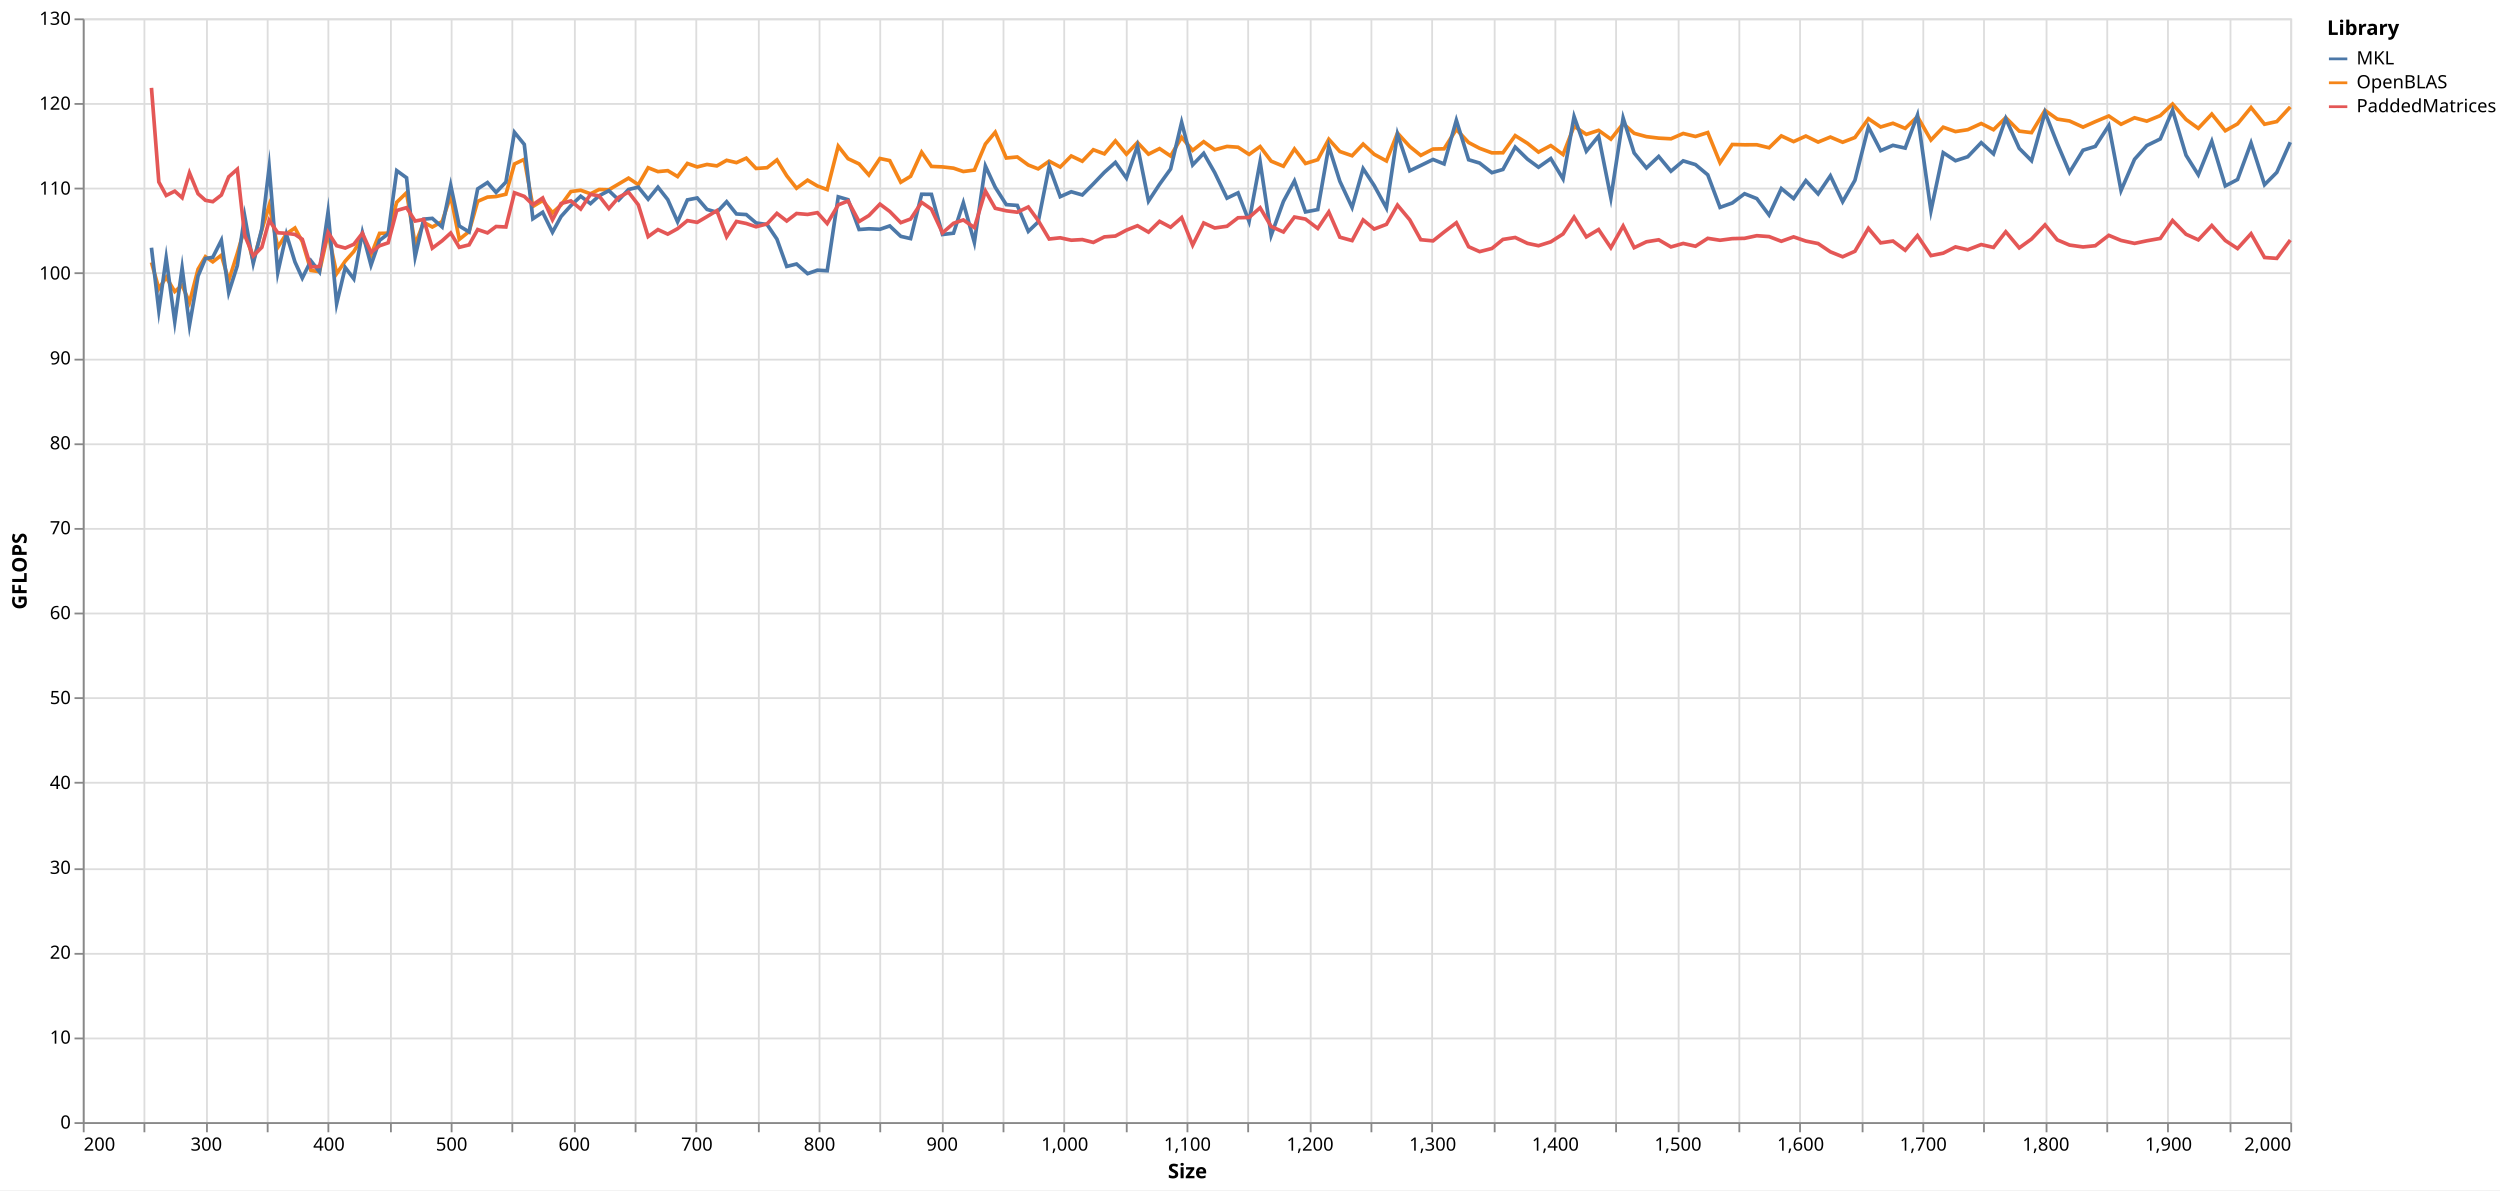
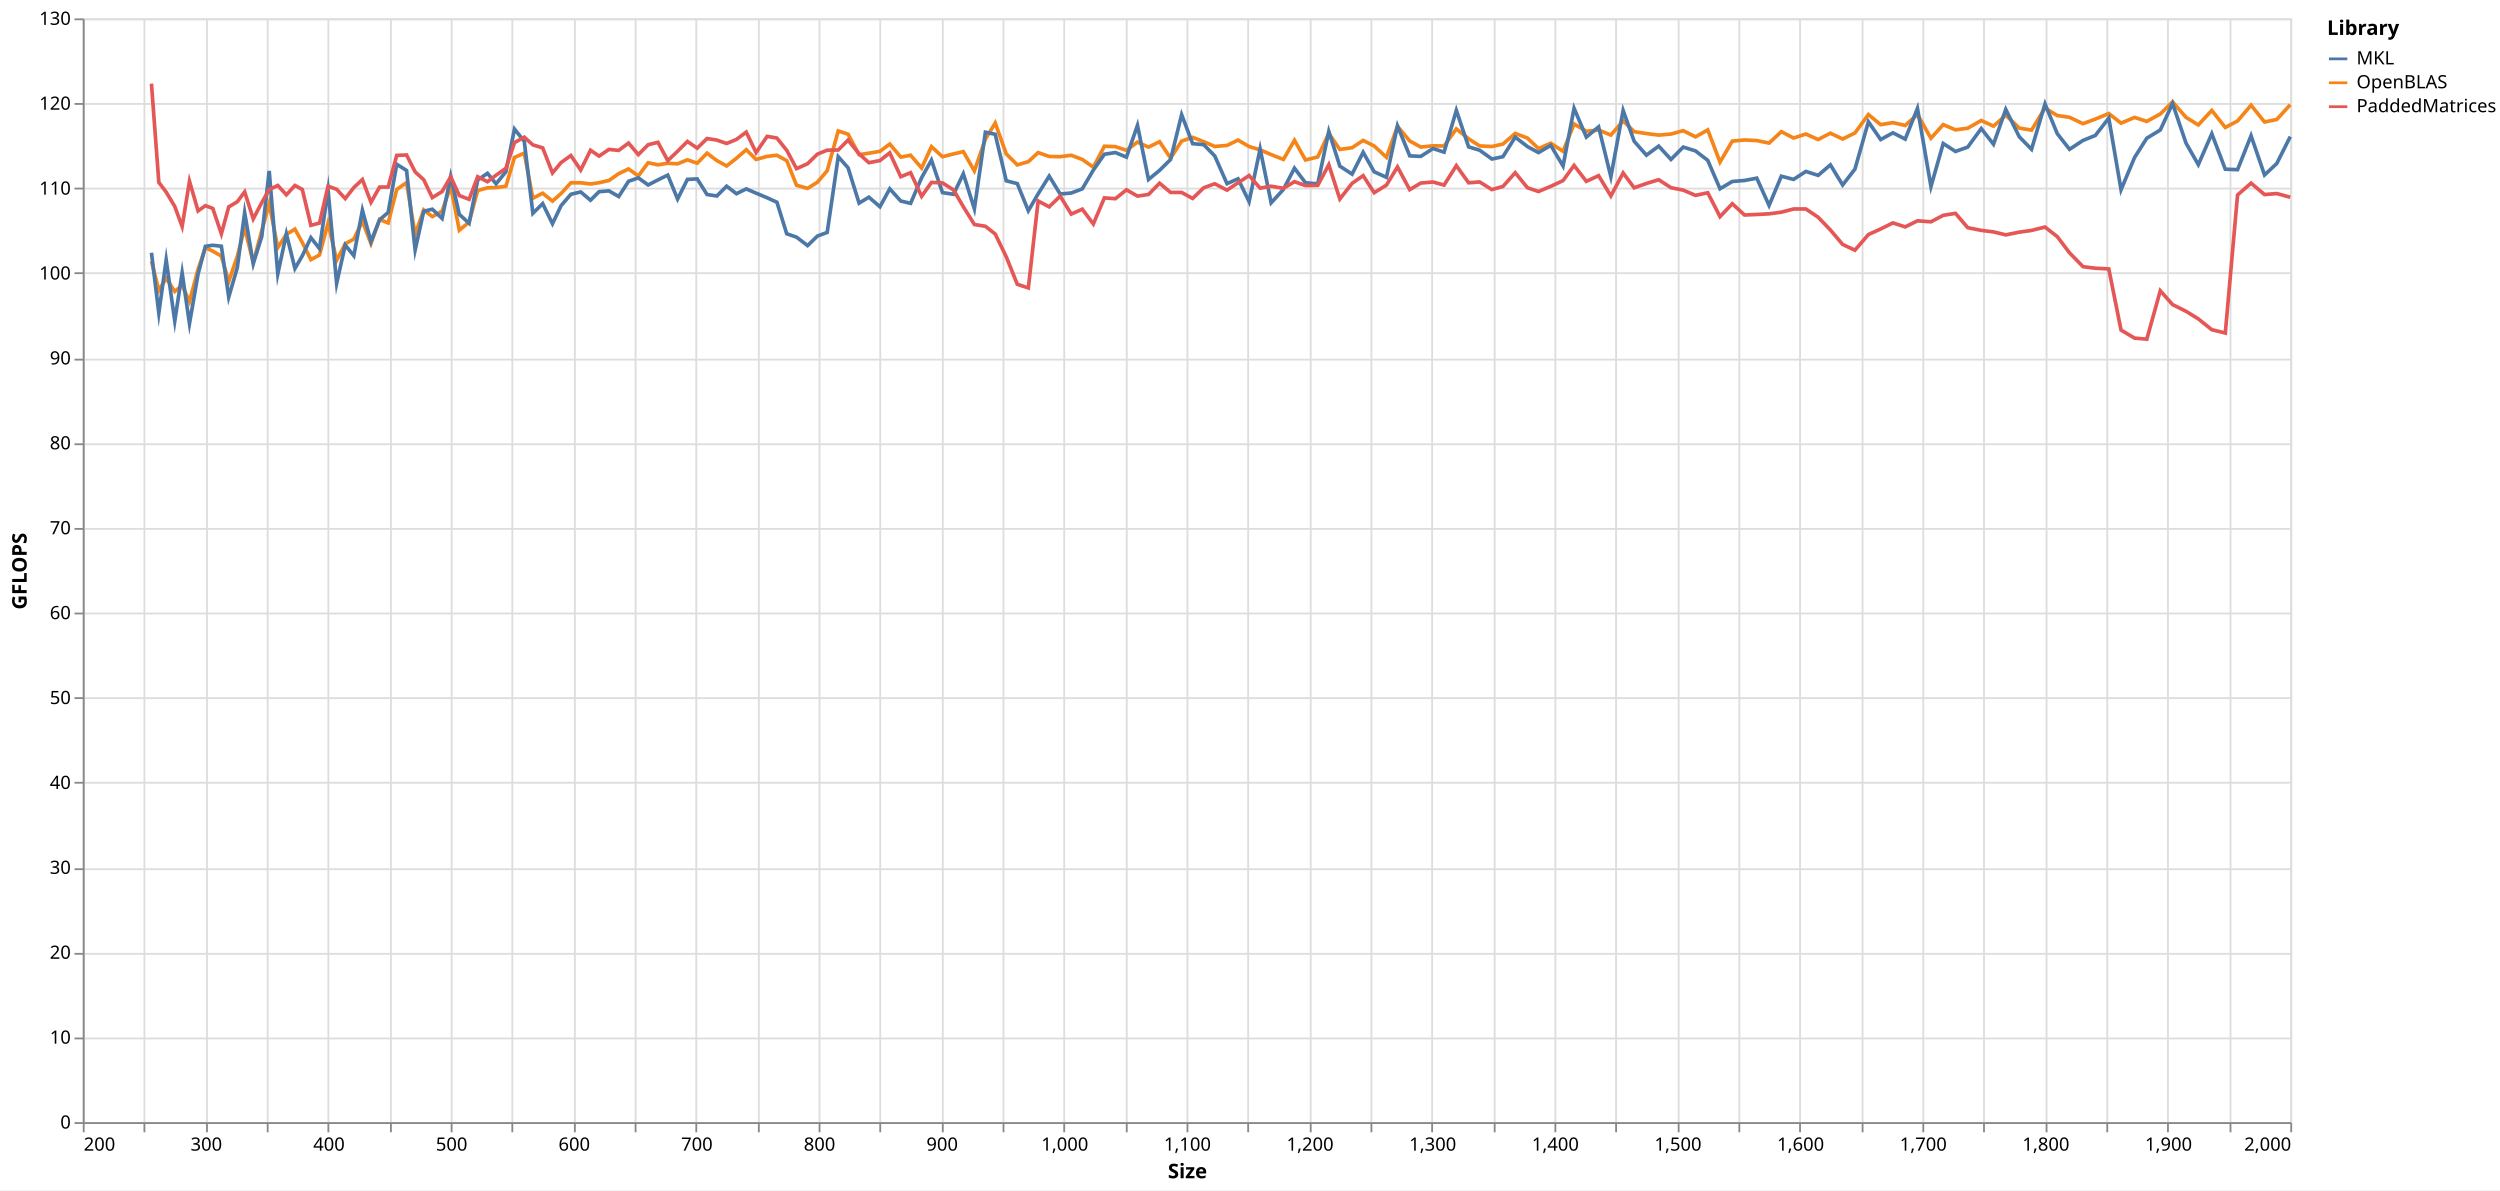
<svg xmlns="http://www.w3.org/2000/svg" class="marks" width="1359" height="647" viewBox="0 0 1359 647" version="1.1">
  <rect width="1359" height="647" fill="white" />
  <g fill="none" stroke-miterlimit="10" transform="translate(45,10)">
    <g class="mark-group role-frame root" role="graphics-object" aria-roledescription="group mark container">
      <g transform="translate(0,0)">
        <path class="background" aria-hidden="true" d="M0.5,0.5h1200v600h-1200Z" stroke="#ddd" />
        <g>
          <g class="mark-group role-axis" aria-hidden="true">
            <g transform="translate(0.5,600.5)">
              <path class="background" aria-hidden="true" d="M0,0h0v0h0Z" pointer-events="none" />
              <g>
                <g class="mark-rule role-axis-grid" pointer-events="none">
                  <line transform="translate(0,-600)" x2="0" y2="600" stroke="#ddd" stroke-width="1" opacity="1" />
                  <line transform="translate(33,-600)" x2="0" y2="600" stroke="#ddd" stroke-width="1" opacity="1" />
                  <line transform="translate(67,-600)" x2="0" y2="600" stroke="#ddd" stroke-width="1" opacity="1" />
                  <line transform="translate(100,-600)" x2="0" y2="600" stroke="#ddd" stroke-width="1" opacity="1" />
                  <line transform="translate(133,-600)" x2="0" y2="600" stroke="#ddd" stroke-width="1" opacity="1" />
                  <line transform="translate(167,-600)" x2="0" y2="600" stroke="#ddd" stroke-width="1" opacity="1" />
                  <line transform="translate(200,-600)" x2="0" y2="600" stroke="#ddd" stroke-width="1" opacity="1" />
                  <line transform="translate(233,-600)" x2="0" y2="600" stroke="#ddd" stroke-width="1" opacity="1" />
                  <line transform="translate(267,-600)" x2="0" y2="600" stroke="#ddd" stroke-width="1" opacity="1" />
                  <line transform="translate(300,-600)" x2="0" y2="600" stroke="#ddd" stroke-width="1" opacity="1" />
                  <line transform="translate(333,-600)" x2="0" y2="600" stroke="#ddd" stroke-width="1" opacity="1" />
                  <line transform="translate(367,-600)" x2="0" y2="600" stroke="#ddd" stroke-width="1" opacity="1" />
                  <line transform="translate(400,-600)" x2="0" y2="600" stroke="#ddd" stroke-width="1" opacity="1" />
                  <line transform="translate(433,-600)" x2="0" y2="600" stroke="#ddd" stroke-width="1" opacity="1" />
                  <line transform="translate(467,-600)" x2="0" y2="600" stroke="#ddd" stroke-width="1" opacity="1" />
                  <line transform="translate(500,-600)" x2="0" y2="600" stroke="#ddd" stroke-width="1" opacity="1" />
                  <line transform="translate(533,-600)" x2="0" y2="600" stroke="#ddd" stroke-width="1" opacity="1" />
                  <line transform="translate(567,-600)" x2="0" y2="600" stroke="#ddd" stroke-width="1" opacity="1" />
                  <line transform="translate(600,-600)" x2="0" y2="600" stroke="#ddd" stroke-width="1" opacity="1" />
                  <line transform="translate(633,-600)" x2="0" y2="600" stroke="#ddd" stroke-width="1" opacity="1" />
                  <line transform="translate(667,-600)" x2="0" y2="600" stroke="#ddd" stroke-width="1" opacity="1" />
                  <line transform="translate(700,-600)" x2="0" y2="600" stroke="#ddd" stroke-width="1" opacity="1" />
                  <line transform="translate(733,-600)" x2="0" y2="600" stroke="#ddd" stroke-width="1" opacity="1" />
                  <line transform="translate(767,-600)" x2="0" y2="600" stroke="#ddd" stroke-width="1" opacity="1" />
                  <line transform="translate(800,-600)" x2="0" y2="600" stroke="#ddd" stroke-width="1" opacity="1" />
                  <line transform="translate(833,-600)" x2="0" y2="600" stroke="#ddd" stroke-width="1" opacity="1" />
                  <line transform="translate(867,-600)" x2="0" y2="600" stroke="#ddd" stroke-width="1" opacity="1" />
                  <line transform="translate(900,-600)" x2="0" y2="600" stroke="#ddd" stroke-width="1" opacity="1" />
                  <line transform="translate(933,-600)" x2="0" y2="600" stroke="#ddd" stroke-width="1" opacity="1" />
                  <line transform="translate(967,-600)" x2="0" y2="600" stroke="#ddd" stroke-width="1" opacity="1" />
                  <line transform="translate(1000,-600)" x2="0" y2="600" stroke="#ddd" stroke-width="1" opacity="1" />
                  <line transform="translate(1033,-600)" x2="0" y2="600" stroke="#ddd" stroke-width="1" opacity="1" />
                  <line transform="translate(1067,-600)" x2="0" y2="600" stroke="#ddd" stroke-width="1" opacity="1" />
                  <line transform="translate(1100,-600)" x2="0" y2="600" stroke="#ddd" stroke-width="1" opacity="1" />
                  <line transform="translate(1133,-600)" x2="0" y2="600" stroke="#ddd" stroke-width="1" opacity="1" />
                  <line transform="translate(1167,-600)" x2="0" y2="600" stroke="#ddd" stroke-width="1" opacity="1" />
                  <line transform="translate(1200,-600)" x2="0" y2="600" stroke="#ddd" stroke-width="1" opacity="1" />
                </g>
              </g>
              <path class="foreground" aria-hidden="true" d="" pointer-events="none" display="none" />
            </g>
          </g>
          <g class="mark-group role-axis" aria-hidden="true">
            <g transform="translate(0.5,0.5)">
              <path class="background" aria-hidden="true" d="M0,0h0v0h0Z" pointer-events="none" />
              <g>
                <g class="mark-rule role-axis-grid" pointer-events="none">
                  <line transform="translate(0,600)" x2="1200" y2="0" stroke="#ddd" stroke-width="1" opacity="1" />
                  <line transform="translate(0,554)" x2="1200" y2="0" stroke="#ddd" stroke-width="1" opacity="1" />
                  <line transform="translate(0,508)" x2="1200" y2="0" stroke="#ddd" stroke-width="1" opacity="1" />
                  <line transform="translate(0,462)" x2="1200" y2="0" stroke="#ddd" stroke-width="1" opacity="1" />
                  <line transform="translate(0,415)" x2="1200" y2="0" stroke="#ddd" stroke-width="1" opacity="1" />
                  <line transform="translate(0,369)" x2="1200" y2="0" stroke="#ddd" stroke-width="1" opacity="1" />
                  <line transform="translate(0,323)" x2="1200" y2="0" stroke="#ddd" stroke-width="1" opacity="1" />
                  <line transform="translate(0,277)" x2="1200" y2="0" stroke="#ddd" stroke-width="1" opacity="1" />
                  <line transform="translate(0,231)" x2="1200" y2="0" stroke="#ddd" stroke-width="1" opacity="1" />
                  <line transform="translate(0,185)" x2="1200" y2="0" stroke="#ddd" stroke-width="1" opacity="1" />
                  <line transform="translate(0,138)" x2="1200" y2="0" stroke="#ddd" stroke-width="1" opacity="1" />
                  <line transform="translate(0,92)" x2="1200" y2="0" stroke="#ddd" stroke-width="1" opacity="1" />
                  <line transform="translate(0,46)" x2="1200" y2="0" stroke="#ddd" stroke-width="1" opacity="1" />
                  <line transform="translate(0,0)" x2="1200" y2="0" stroke="#ddd" stroke-width="1" opacity="1" />
                </g>
              </g>
              <path class="foreground" aria-hidden="true" d="" pointer-events="none" display="none" />
            </g>
          </g>
          <g class="mark-group role-axis" role="graphics-symbol" aria-roledescription="axis" aria-label="X-axis titled 'Size' for a linear scale with values from 200 to 2,000">
            <g transform="translate(0.5,600.5)">
              <path class="background" aria-hidden="true" d="M0,0h0v0h0Z" pointer-events="none" />
              <g>
                <g class="mark-rule role-axis-tick" pointer-events="none">
                  <line transform="translate(0,0)" x2="0" y2="5" stroke="#888" stroke-width="1" opacity="1" />
                  <line transform="translate(33,0)" x2="0" y2="5" stroke="#888" stroke-width="1" opacity="1" />
                  <line transform="translate(67,0)" x2="0" y2="5" stroke="#888" stroke-width="1" opacity="1" />
                  <line transform="translate(100,0)" x2="0" y2="5" stroke="#888" stroke-width="1" opacity="1" />
                  <line transform="translate(133,0)" x2="0" y2="5" stroke="#888" stroke-width="1" opacity="1" />
                  <line transform="translate(167,0)" x2="0" y2="5" stroke="#888" stroke-width="1" opacity="1" />
                  <line transform="translate(200,0)" x2="0" y2="5" stroke="#888" stroke-width="1" opacity="1" />
                  <line transform="translate(233,0)" x2="0" y2="5" stroke="#888" stroke-width="1" opacity="1" />
                  <line transform="translate(267,0)" x2="0" y2="5" stroke="#888" stroke-width="1" opacity="1" />
                  <line transform="translate(300,0)" x2="0" y2="5" stroke="#888" stroke-width="1" opacity="1" />
                  <line transform="translate(333,0)" x2="0" y2="5" stroke="#888" stroke-width="1" opacity="1" />
                  <line transform="translate(367,0)" x2="0" y2="5" stroke="#888" stroke-width="1" opacity="1" />
                  <line transform="translate(400,0)" x2="0" y2="5" stroke="#888" stroke-width="1" opacity="1" />
                  <line transform="translate(433,0)" x2="0" y2="5" stroke="#888" stroke-width="1" opacity="1" />
                  <line transform="translate(467,0)" x2="0" y2="5" stroke="#888" stroke-width="1" opacity="1" />
                  <line transform="translate(500,0)" x2="0" y2="5" stroke="#888" stroke-width="1" opacity="1" />
                  <line transform="translate(533,0)" x2="0" y2="5" stroke="#888" stroke-width="1" opacity="1" />
                  <line transform="translate(567,0)" x2="0" y2="5" stroke="#888" stroke-width="1" opacity="1" />
                  <line transform="translate(600,0)" x2="0" y2="5" stroke="#888" stroke-width="1" opacity="1" />
                  <line transform="translate(633,0)" x2="0" y2="5" stroke="#888" stroke-width="1" opacity="1" />
                  <line transform="translate(667,0)" x2="0" y2="5" stroke="#888" stroke-width="1" opacity="1" />
                  <line transform="translate(700,0)" x2="0" y2="5" stroke="#888" stroke-width="1" opacity="1" />
                  <line transform="translate(733,0)" x2="0" y2="5" stroke="#888" stroke-width="1" opacity="1" />
                  <line transform="translate(767,0)" x2="0" y2="5" stroke="#888" stroke-width="1" opacity="1" />
                  <line transform="translate(800,0)" x2="0" y2="5" stroke="#888" stroke-width="1" opacity="1" />
                  <line transform="translate(833,0)" x2="0" y2="5" stroke="#888" stroke-width="1" opacity="1" />
                  <line transform="translate(867,0)" x2="0" y2="5" stroke="#888" stroke-width="1" opacity="1" />
                  <line transform="translate(900,0)" x2="0" y2="5" stroke="#888" stroke-width="1" opacity="1" />
                  <line transform="translate(933,0)" x2="0" y2="5" stroke="#888" stroke-width="1" opacity="1" />
                  <line transform="translate(967,0)" x2="0" y2="5" stroke="#888" stroke-width="1" opacity="1" />
                  <line transform="translate(1000,0)" x2="0" y2="5" stroke="#888" stroke-width="1" opacity="1" />
                  <line transform="translate(1033,0)" x2="0" y2="5" stroke="#888" stroke-width="1" opacity="1" />
                  <line transform="translate(1067,0)" x2="0" y2="5" stroke="#888" stroke-width="1" opacity="1" />
                  <line transform="translate(1100,0)" x2="0" y2="5" stroke="#888" stroke-width="1" opacity="1" />
                  <line transform="translate(1133,0)" x2="0" y2="5" stroke="#888" stroke-width="1" opacity="1" />
                  <line transform="translate(1167,0)" x2="0" y2="5" stroke="#888" stroke-width="1" opacity="1" />
                  <line transform="translate(1200,0)" x2="0" y2="5" stroke="#888" stroke-width="1" opacity="1" />
                </g>
                <g class="mark-text role-axis-label" pointer-events="none">
                  <text text-anchor="start" transform="translate(0,15)" font-family="sans-serif" font-size="10px" fill="#000" opacity="1">200</text>
                  <text text-anchor="middle" transform="translate(33.33333,15)" font-family="sans-serif" font-size="10px" fill="#000" opacity="0">250</text>
                  <text text-anchor="middle" transform="translate(66.66667,15)" font-family="sans-serif" font-size="10px" fill="#000" opacity="1">300</text>
                  <text text-anchor="middle" transform="translate(100,15)" font-family="sans-serif" font-size="10px" fill="#000" opacity="0">350</text>
                  <text text-anchor="middle" transform="translate(133.3333,15)" font-family="sans-serif" font-size="10px" fill="#000" opacity="1">400</text>
                  <text text-anchor="middle" transform="translate(166.6667,15)" font-family="sans-serif" font-size="10px" fill="#000" opacity="0">450</text>
                  <text text-anchor="middle" transform="translate(200,15)" font-family="sans-serif" font-size="10px" fill="#000" opacity="1">500</text>
                  <text text-anchor="middle" transform="translate(233.3333,15)" font-family="sans-serif" font-size="10px" fill="#000" opacity="0">550</text>
                  <text text-anchor="middle" transform="translate(266.6667,15)" font-family="sans-serif" font-size="10px" fill="#000" opacity="1">600</text>
                  <text text-anchor="middle" transform="translate(300,15)" font-family="sans-serif" font-size="10px" fill="#000" opacity="0">650</text>
                  <text text-anchor="middle" transform="translate(333.3333,15)" font-family="sans-serif" font-size="10px" fill="#000" opacity="1">700</text>
                  <text text-anchor="middle" transform="translate(366.6667,15)" font-family="sans-serif" font-size="10px" fill="#000" opacity="0">750</text>
                  <text text-anchor="middle" transform="translate(400,15)" font-family="sans-serif" font-size="10px" fill="#000" opacity="1">800</text>
                  <text text-anchor="middle" transform="translate(433.3333,15)" font-family="sans-serif" font-size="10px" fill="#000" opacity="0">850</text>
                  <text text-anchor="middle" transform="translate(466.6667,15)" font-family="sans-serif" font-size="10px" fill="#000" opacity="1">900</text>
                  <text text-anchor="middle" transform="translate(500,15)" font-family="sans-serif" font-size="10px" fill="#000" opacity="0">950</text>
                  <text text-anchor="middle" transform="translate(533.3333,15)" font-family="sans-serif" font-size="10px" fill="#000" opacity="1">1,000</text>
                  <text text-anchor="middle" transform="translate(566.6667,15)" font-family="sans-serif" font-size="10px" fill="#000" opacity="0">1,050</text>
                  <text text-anchor="middle" transform="translate(600,15)" font-family="sans-serif" font-size="10px" fill="#000" opacity="1">1,100</text>
                  <text text-anchor="middle" transform="translate(633.3333,15)" font-family="sans-serif" font-size="10px" fill="#000" opacity="0">1,150</text>
                  <text text-anchor="middle" transform="translate(666.6667,15)" font-family="sans-serif" font-size="10px" fill="#000" opacity="1">1,200</text>
                  <text text-anchor="middle" transform="translate(700,15)" font-family="sans-serif" font-size="10px" fill="#000" opacity="0">1,250</text>
                  <text text-anchor="middle" transform="translate(733.3333,15)" font-family="sans-serif" font-size="10px" fill="#000" opacity="1">1,300</text>
                  <text text-anchor="middle" transform="translate(766.6667,15)" font-family="sans-serif" font-size="10px" fill="#000" opacity="0">1,350</text>
                  <text text-anchor="middle" transform="translate(800,15)" font-family="sans-serif" font-size="10px" fill="#000" opacity="1">1,400</text>
                  <text text-anchor="middle" transform="translate(833.3333,15)" font-family="sans-serif" font-size="10px" fill="#000" opacity="0">1,450</text>
                  <text text-anchor="middle" transform="translate(866.6667,15)" font-family="sans-serif" font-size="10px" fill="#000" opacity="1">1,500</text>
                  <text text-anchor="middle" transform="translate(900,15)" font-family="sans-serif" font-size="10px" fill="#000" opacity="0">1,550</text>
                  <text text-anchor="middle" transform="translate(933.3333,15)" font-family="sans-serif" font-size="10px" fill="#000" opacity="1">1,600</text>
                  <text text-anchor="middle" transform="translate(966.6667,15)" font-family="sans-serif" font-size="10px" fill="#000" opacity="0">1,650</text>
                  <text text-anchor="middle" transform="translate(1000,15)" font-family="sans-serif" font-size="10px" fill="#000" opacity="1">1,700</text>
                  <text text-anchor="middle" transform="translate(1033.333,15)" font-family="sans-serif" font-size="10px" fill="#000" opacity="0">1,750</text>
                  <text text-anchor="middle" transform="translate(1066.667,15)" font-family="sans-serif" font-size="10px" fill="#000" opacity="1">1,800</text>
                  <text text-anchor="middle" transform="translate(1100,15)" font-family="sans-serif" font-size="10px" fill="#000" opacity="0">1,850</text>
                  <text text-anchor="middle" transform="translate(1133.333,15)" font-family="sans-serif" font-size="10px" fill="#000" opacity="1">1,900</text>
                  <text text-anchor="middle" transform="translate(1166.667,15)" font-family="sans-serif" font-size="10px" fill="#000" opacity="0">1,950</text>
                  <text text-anchor="end" transform="translate(1200,15)" font-family="sans-serif" font-size="10px" fill="#000" opacity="1">2,000</text>
                </g>
                <g class="mark-rule role-axis-domain" pointer-events="none">
                  <line transform="translate(0,0)" x2="1200" y2="0" stroke="#888" stroke-width="1" opacity="1" />
                </g>
                <g class="mark-text role-axis-title" pointer-events="none">
                  <text text-anchor="middle" transform="translate(600,30)" font-family="sans-serif" font-size="11px" font-weight="bold" fill="#000" opacity="1">Size</text>
                </g>
              </g>
              <path class="foreground" aria-hidden="true" d="" pointer-events="none" display="none" />
            </g>
          </g>
          <g class="mark-group role-axis" role="graphics-symbol" aria-roledescription="axis" aria-label="Y-axis titled 'GFLOPS' for a linear scale with values from 0 to 130">
            <g transform="translate(0.5,0.5)">
              <path class="background" aria-hidden="true" d="M0,0h0v0h0Z" pointer-events="none" />
              <g>
                <g class="mark-rule role-axis-tick" pointer-events="none">
                  <line transform="translate(0,600)" x2="-5" y2="0" stroke="#888" stroke-width="1" opacity="1" />
                  <line transform="translate(0,554)" x2="-5" y2="0" stroke="#888" stroke-width="1" opacity="1" />
                  <line transform="translate(0,508)" x2="-5" y2="0" stroke="#888" stroke-width="1" opacity="1" />
                  <line transform="translate(0,462)" x2="-5" y2="0" stroke="#888" stroke-width="1" opacity="1" />
                  <line transform="translate(0,415)" x2="-5" y2="0" stroke="#888" stroke-width="1" opacity="1" />
                  <line transform="translate(0,369)" x2="-5" y2="0" stroke="#888" stroke-width="1" opacity="1" />
                  <line transform="translate(0,323)" x2="-5" y2="0" stroke="#888" stroke-width="1" opacity="1" />
                  <line transform="translate(0,277)" x2="-5" y2="0" stroke="#888" stroke-width="1" opacity="1" />
                  <line transform="translate(0,231)" x2="-5" y2="0" stroke="#888" stroke-width="1" opacity="1" />
                  <line transform="translate(0,185)" x2="-5" y2="0" stroke="#888" stroke-width="1" opacity="1" />
                  <line transform="translate(0,138)" x2="-5" y2="0" stroke="#888" stroke-width="1" opacity="1" />
                  <line transform="translate(0,92)" x2="-5" y2="0" stroke="#888" stroke-width="1" opacity="1" />
                  <line transform="translate(0,46)" x2="-5" y2="0" stroke="#888" stroke-width="1" opacity="1" />
                  <line transform="translate(0,0)" x2="-5" y2="0" stroke="#888" stroke-width="1" opacity="1" />
                </g>
                <g class="mark-text role-axis-label" pointer-events="none">
                  <text text-anchor="end" transform="translate(-7,603)" font-family="sans-serif" font-size="10px" fill="#000" opacity="1">0</text>
                  <text text-anchor="end" transform="translate(-7,556.8462)" font-family="sans-serif" font-size="10px" fill="#000" opacity="1">10</text>
                  <text text-anchor="end" transform="translate(-7,510.6923)" font-family="sans-serif" font-size="10px" fill="#000" opacity="1">20</text>
                  <text text-anchor="end" transform="translate(-7,464.5385)" font-family="sans-serif" font-size="10px" fill="#000" opacity="1">30</text>
                  <text text-anchor="end" transform="translate(-7,418.3846)" font-family="sans-serif" font-size="10px" fill="#000" opacity="1">40</text>
                  <text text-anchor="end" transform="translate(-7,372.2308)" font-family="sans-serif" font-size="10px" fill="#000" opacity="1">50</text>
                  <text text-anchor="end" transform="translate(-7,326.0769)" font-family="sans-serif" font-size="10px" fill="#000" opacity="1">60</text>
                  <text text-anchor="end" transform="translate(-7,279.9231)" font-family="sans-serif" font-size="10px" fill="#000" opacity="1">70</text>
                  <text text-anchor="end" transform="translate(-7,233.7692)" font-family="sans-serif" font-size="10px" fill="#000" opacity="1">80</text>
                  <text text-anchor="end" transform="translate(-7,187.6154)" font-family="sans-serif" font-size="10px" fill="#000" opacity="1">90</text>
                  <text text-anchor="end" transform="translate(-7,141.4615)" font-family="sans-serif" font-size="10px" fill="#000" opacity="1">100</text>
                  <text text-anchor="end" transform="translate(-7,95.30769)" font-family="sans-serif" font-size="10px" fill="#000" opacity="1">110</text>
                  <text text-anchor="end" transform="translate(-7,49.15385)" font-family="sans-serif" font-size="10px" fill="#000" opacity="1">120</text>
                  <text text-anchor="end" transform="translate(-7,3)" font-family="sans-serif" font-size="10px" fill="#000" opacity="1">130</text>
                </g>
                <g class="mark-rule role-axis-domain" pointer-events="none">
                  <line transform="translate(0,600)" x2="0" y2="-600" stroke="#888" stroke-width="1" opacity="1" />
                </g>
                <g class="mark-text role-axis-title" pointer-events="none">
                  <text text-anchor="middle" transform="translate(-29,300) rotate(-90) translate(0,-2)" font-family="sans-serif" font-size="11px" font-weight="bold" fill="#000" opacity="1">GFLOPS</text>
                </g>
              </g>
              <path class="foreground" aria-hidden="true" d="" pointer-events="none" display="none" />
            </g>
          </g>
          <g class="mark-group role-scope pathgroup" role="graphics-object" aria-roledescription="group mark container">
            <g transform="translate(0,0)">
              <path class="background" aria-hidden="true" d="M0,0h1200v600h-1200Z" />
              <g>
                <g class="mark-line role-mark marks" role="graphics-object" aria-roledescription="line mark container">
-                   <path aria-label="Library: OpenBLAS; Size: 256; GFLOPS: 101.261243644" role="graphics-symbol" aria-roledescription="line mark" d="M37.333,132.64L41.333,146.954L45.333,140.719L50,148.468L54,145.092L58,154.441L62.667,136.33L66.667,129.546L70.667,132.351L75.333,128.734L79.333,142.472L84,127.769L88,114.051L92.667,132.023L97.333,115.001L101.333,101.694L106,124.464L110.667,117.11L115.333,113.942L119.333,121.348L124,137.009L128.667,137.69L133.333,116.71L138,138.734L142.667,131.94L147.333,126.71L152,118.812L156.667,128.606L161.333,116.866L166,116.766L170.667,99.943L176,94.776L180.667,122.904L185.333,110.845L190,113.401L195.333,110.441L200,96.444L204.667,120.129L210,115.853L214.667,99.444L220,97.147L224.667,96.835L230,95.587L234.667,79.141L240,76.614L244.667,102.218L250,99.015L255.333,105.632L260,101.412L265.333,94.127L270.667,93.402L276,95.351L280.667,93.007L286,93.153L291.333,90.003L296.667,86.829L302,90.386L307.333,81.173L312.667,83.284L318,82.769L323.333,85.984L328.667,78.851L334,80.748L339.333,79.396L344.667,80.187L350,77.132L355.333,78.406L360.667,75.981L366,81.581L372,81.164L377.333,76.936L382.667,85.549L388,92.314L394,87.93L399.333,91.092L404.667,93.059L410.667,69.449L416,76.261L422,79.1L427.333,85.14L433.333,76.165L438.667,77.303L444.667,89.058L450,85.853L456,72.736L461.333,80.469L467.333,80.726L473.333,81.414L478.667,83.235L484.667,82.465L490.667,68.295L496,61.877L502,75.892L508,75.326L514,79.71L519.333,81.807L525.333,77.62L531.333,80.797L537.333,74.785L543.333,77.64L549.333,71.402L555.333,73.634L561.333,66.584L567.333,73.801L573.333,67.472L579.333,73.797L585.333,70.785L591.333,74.812L597.333,64.64L603.333,71.737L609.333,67.02L615.333,71.429L622,69.601L628,70.026L634,73.928L640,69.678L646,77.608L652.667,80.378L658.667,70.98L664.667,78.873L671.333,76.8L677.333,65.694L683.333,72.353L690,74.662L696,68.319L702,73.878L708.667,77.495L714.667,62.34L721.333,69.622L727.333,74.47L734,71.027L740,70.884L746.667,60.335L753.333,67.472L759.333,70.628L766,73.094L772,73.036L778.667,63.718L785.333,67.905L791.333,72.686L798,69.127L804.667,73.998L810.667,58.618L817.333,63.045L824,60.863L830.667,65.632L837.333,57.221L843.333,62.464L850,64.286L856.667,65.09L863.333,65.447L870,62.556L876.667,64.195L883.333,62.062L890,78.446L896.667,68.54L903.333,68.72L910,68.69L916.667,70.338L923.333,63.875L930,66.981L936.667,63.951L943.333,67.235L950,64.5L956.667,67.326L963.333,64.744L970.667,54.539L977.333,59.042L984,57.003L990.667,59.79L997.333,53.373L1004.667,66.124L1011.333,59.145L1018,61.529L1024.667,60.5L1032,57.141L1038.667,60.515L1045.333,53.945L1052.667,61.272L1059.333,62.102L1066.667,50L1073.333,54.733L1080,55.764L1087.333,59.109L1094,56.119L1101.333,53.051L1108,57.554L1115.333,54.03L1122,55.848L1129.333,52.838L1136,46.547L1143.333,54.951L1150,59.785L1157.333,52.014L1164.667,61.076L1171.333,57.343L1178.667,48.44L1186,57.534L1192.667,56.079L1200,48.115" stroke="#f58518" stroke-width="2" />
+                   <path aria-label="Library: OpenBLAS; Size: 256; GFLOPS: 101.396494048" role="graphics-symbol" aria-roledescription="line mark" d="M37.333,132.016L41.333,147.856L45.333,141.31L50,148.423L54,145.095L58,153.856L62.667,136.406L66.667,124.615L70.667,126.522L75.333,129.212L79.333,143.098L84,129.304L88,113.932L92.667,132.714L97.333,115.179L101.333,100.824L106,124.616L110.667,117.386L115.333,114.549L119.333,121.841L124,131.138L128.667,128.617L133.333,111.284L138,131.553L142.667,122.527L147.333,119.956L152,110.322L156.667,122.4L161.333,109.28L166,111.207L170.667,92.999L176,89.267L180.667,117.502L185.333,104.132L190,107.753L195.333,104.785L200,91.189L204.667,115.144L210,110.746L214.667,93.572L220,92.112L224.667,91.961L230,91.25L234.667,75.629L240,73.205L244.667,97.773L250,95.017L255.333,99.332L260,95.179L265.333,89.371L270.667,89.371L276,89.995L280.667,89.319L286,88.119L291.333,84.396L296.667,81.851L302,85.63L307.333,78.476L312.667,79.592L318,78.749L323.333,79.066L328.667,76.869L334,78.721L339.333,73.255L344.667,77.274L350,80.212L355.333,76.033L360.667,71.377L366,76.68L372,74.999L377.333,74.402L382.667,77.348L388,90.709L394,92.403L399.333,89.057L404.667,82.775L410.667,61.16L416,62.933L422,74.044L427.333,73.268L433.333,72.268L438.667,68.301L444.667,75.396L450,74.38L456,81.338L461.333,69.711L467.333,75.204L473.333,73.67L478.667,72.432L484.667,82.908L490.667,65.663L496,56.855L502,73.666L508,79.623L514,77.891L519.333,72.958L525.333,75.053L531.333,75.174L537.333,74.402L543.333,76.675L549.333,80.897L555.333,69.491L561.333,69.712L567.333,71.706L573.333,67.247L579.333,69.983L585.333,67.021L591.333,75.976L597.333,66.686L603.333,64.663L609.333,67.019L615.333,69.609L622,69.056L628,66.146L634,69.658L640,71.461L646,74.038L652.667,76.672L658.667,66.243L664.667,76.962L671.333,75.318L677.333,62.488L683.333,71.228L690,70.303L696,66.317L702,69.363L708.667,75.509L714.667,58.636L721.333,66.629L727.333,69.94L734,69.246L740,69.378L746.667,60.066L753.333,65.462L759.333,69.312L766,69.649L772,68.305L778.667,62.528L785.333,65.059L791.333,70.756L798,67.833L804.667,72.251L810.667,57.421L817.333,61.348L824,60.66L830.667,63.427L837.333,55.676L843.333,61.576L850,62.601L856.667,63.448L863.333,62.875L870,61.029L876.667,64.393L883.333,60.62L890,78.123L896.667,66.715L903.333,66.089L910,66.408L916.667,67.777L923.333,61.559L930,65.031L936.667,62.87L943.333,65.854L950,62.398L956.667,65.564L963.333,62.28L970.667,52.27L977.333,57.761L984,56.669L990.667,58.188L997.333,52.247L1004.667,65.14L1011.333,57.743L1018,60.583L1024.667,59.699L1032,55.498L1038.667,58.584L1045.333,52.618L1052.667,59.61L1059.333,60.732L1066.667,48.738L1073.333,52.809L1080,53.769L1087.333,57.234L1094,54.747L1101.333,51.716L1108,56.937L1115.333,53.83L1122,55.982L1129.333,51.974L1136,45.4L1143.333,53.807L1150,57.921L1157.333,50.027L1164.667,59.296L1171.333,55.76L1178.667,47.173L1186,56.313L1192.667,54.936L1200,46.912" stroke="#f58518" stroke-width="2" />
                </g>
              </g>
              <path class="foreground" aria-hidden="true" d="" display="none" />
            </g>
            <g transform="translate(0,0)">
              <path class="background" aria-hidden="true" d="M0,0h1200v600h-1200Z" />
              <g>
                <g class="mark-line role-mark marks" role="graphics-object" aria-roledescription="line mark container">
-                   <path aria-label="Library: MKL; Size: 256; GFLOPS: 102.990257887" role="graphics-symbol" aria-roledescription="line mark" d="M37.333,124.66L41.333,158.801L45.333,130.229L50,164.868L54,135.647L58,166.894L62.667,140.028L66.667,130.568L70.667,129.863L75.333,120.63L79.333,149.032L84,134.395L88,107.427L92.667,133.168L97.333,114.299L101.333,80.899L106,138.174L110.667,117.299L115.333,132.383L119.333,141.163L124,131.751L128.667,137.795L133.333,105.274L138,155.131L142.667,135.395L147.333,141.602L152,116.408L156.667,134.159L161.333,120.67L166,117.111L170.667,82.765L176,86.641L180.667,129.578L185.333,109.125L190,108.698L195.333,113.384L200,90.725L204.667,112.835L210,116.07L214.667,92.684L220,89.223L224.667,94.587L230,88.978L234.667,61.949L240,68.502L244.667,108.919L250,105.389L255.333,116.234L260,107.68L265.333,101.758L270.667,96.668L276,100.686L280.667,96.417L286,93.635L291.333,98.707L296.667,93.004L302,91.745L307.333,98.284L312.667,91.738L318,98.505L323.333,110.586L328.667,98.661L334,97.612L339.333,103.837L344.667,105.369L350,99.653L355.333,106.306L360.667,106.637L366,111.191L372,112.055L377.333,119.975L382.667,134.843L388,133.513L394,138.764L399.333,136.866L404.667,137.183L410.667,96.984L416,98.549L422,114.759L427.333,114.359L433.333,114.644L438.667,112.811L444.667,118.48L450,119.698L456,95.584L461.333,95.645L467.333,117.484L473.333,116.75L478.667,100.233L484.667,121.785L490.667,80.264L496,91.793L502,101.229L508,101.667L514,115.764L519.333,110.678L525.333,80.435L531.333,96.918L537.333,94.24L543.333,95.977L549.333,89.953L555.333,83.67L561.333,78.279L567.333,86.779L573.333,69.352L579.333,99.321L585.333,90.176L591.333,81.875L597.333,56.486L603.333,79.647L609.333,73.344L615.333,83.858L622,97.72L628,94.831L634,110.38L640,77.948L646,117.935L652.667,99.484L658.667,88.352L664.667,105.207L671.333,103.925L677.333,69.625L683.333,88.518L690,102.766L696,81.691L702,90.843L708.667,103.055L714.667,62.884L721.333,82.843L727.333,79.955L734,76.698L740,79.105L746.667,55.35L753.333,76.831L759.333,78.64L766,83.877L772,82.118L778.667,69.963L785.333,76.493L791.333,80.915L798,76.196L804.667,87.242L810.667,53.349L817.333,72.19L824,63.972L830.667,97.56L837.333,54.123L843.333,73.176L850,81.313L856.667,75.051L863.333,83.067L870,77.442L876.667,79.48L883.333,85.034L890,102.743L896.667,100.337L903.333,95.31L910,97.96L916.667,106.872L923.333,92.48L930,97.921L936.667,88.21L943.333,95.404L950,85.563L956.667,99.636L963.333,88L970.667,58.999L977.333,71.869L984,69.001L990.667,70.502L997.333,52.596L1004.667,104.604L1011.333,72.996L1018,77.368L1024.667,75.216L1032,67.54L1038.667,73.655L1045.333,54.425L1052.667,70.646L1059.333,77.339L1066.667,51.118L1073.333,68.016L1080,83.686L1087.333,71.654L1094,69.59L1101.333,58.254L1108,93.559L1115.333,76.597L1122,69.13L1129.333,65.532L1136,49.9L1143.333,74.391L1150,85.029L1157.333,66.834L1164.667,91.077L1171.333,87.582L1178.667,67.707L1186,90.41L1192.667,83.696L1200,67.307" stroke="#4c78a8" stroke-width="2" />
+                   <path aria-label="Library: MKL; Size: 256; GFLOPS: 102.399062509" role="graphics-symbol" aria-roledescription="line mark" d="M37.333,127.389L41.333,160.191L45.333,131.246L50,164.522L54,138.299L58,165.893L62.667,138.993L66.667,123.904L70.667,123.33L75.333,123.854L79.333,151.488L84,135.446L88,105.58L92.667,133.353L97.333,118.4L101.333,82.923L106,138.914L110.667,117.13L115.333,135.95L119.333,129.053L124,119.198L128.667,125.146L133.333,93.272L138,144.073L142.667,123.236L147.333,129.013L152,104.27L156.667,121.326L161.333,109.487L166,105.492L170.667,79.292L176,82.67L180.667,125.874L185.333,104.84L190,103.721L195.333,108.756L200,85.817L204.667,106.515L210,111.364L214.667,87.861L220,84.209L224.667,89.911L230,83.378L234.667,60.153L240,66.857L244.667,105.952L250,100.691L255.333,111.607L260,101.806L265.333,95.609L270.667,94.347L276,98.841L280.667,94.194L286,93.744L291.333,96.831L296.667,88.551L302,86.691L307.333,90.544L312.667,87.783L318,85.181L323.333,98.201L328.667,87.527L334,87.253L339.333,95.737L344.667,96.528L350,91.225L355.333,95.297L360.667,92.685L366,94.994L372,97.496L377.333,99.944L382.667,117.076L388,118.916L394,123.5L399.333,118.343L404.667,116.328L410.667,75.181L416,81.214L422,100.402L427.333,97.179L433.333,102.381L438.667,92.636L444.667,99.283L450,100.532L456,86.574L461.333,77.035L467.333,94.692L473.333,95.625L478.667,84.461L484.667,103.531L490.667,61.87L496,63.003L502,88.28L508,89.819L514,104.553L519.333,95.378L525.333,85.745L531.333,95.481L537.333,94.917L543.333,92.657L549.333,82.48L555.333,73.846L561.333,72.931L567.333,75.416L573.333,58.147L579.333,87.581L585.333,82.61L591.333,76.686L597.333,52.334L603.333,68.096L609.333,68.624L615.333,74.767L622,89.836L628,87.207L634,99.6L640,70.945L646,100.244L652.667,92.972L658.667,81.416L664.667,89.374L671.333,89.92L677.333,61.419L683.333,80.309L690,84.651L696,72.793L702,83.384L708.667,86.394L714.667,58.422L721.333,74.724L727.333,75.007L734,70.748L740,72.714L746.667,49.991L753.333,69.833L759.333,71.655L766,76.447L772,75.175L778.667,64.544L785.333,69.693L791.333,72.957L798,69.022L804.667,80.259L810.667,48.868L817.333,64.514L824,58.97L830.667,86.05L837.333,50.041L843.333,66.777L850,74.359L856.667,69.421L863.333,76.679L870,69.961L876.667,72.033L883.333,77.154L890,92.615L896.667,88.658L903.333,88.109L910,86.852L916.667,101.682L923.333,85.789L930,87.521L936.667,83.192L943.333,85.329L950,79.611L956.667,90.552L963.333,81.961L970.667,56.196L977.333,65.864L984,62.2L990.667,65.613L997.333,48.904L1004.667,91.385L1011.333,68.014L1018,72.331L1024.667,69.951L1032,59.886L1038.667,68.411L1045.333,49.483L1052.667,64.33L1059.333,71.151L1066.667,46.492L1073.333,62.649L1080,71.165L1087.333,66.325L1094,63.645L1101.333,54.215L1108,93.134L1115.333,75.646L1122,65.127L1129.333,60.664L1136,46.277L1143.333,67.829L1150,79.492L1157.333,62.709L1164.667,81.97L1171.333,82.244L1178.667,63.769L1186,85.112L1192.667,78.869L1200,64.246" stroke="#4c78a8" stroke-width="2" />
                </g>
              </g>
              <path class="foreground" aria-hidden="true" d="" display="none" />
            </g>
            <g transform="translate(0,0)">
              <path class="background" aria-hidden="true" d="M0,0h1200v600h-1200Z" />
              <g>
                <g class="mark-line role-mark marks" role="graphics-object" aria-roledescription="line mark container">
-                   <path aria-label="Library: PaddedMatrices; Size: 256; GFLOPS: 121.818548826" role="graphics-symbol" aria-roledescription="line mark" d="M37.333,37.761L41.333,88.916L45.333,96.252L50,93.911L54,97.479L58,83.967L62.667,95.332L66.667,98.883L70.667,99.637L75.333,96.015L79.333,86.1L84,82.001L88,117.838L92.667,129.118L97.333,124.423L101.333,109.76L106,116.539L110.667,116.824L115.333,117.427L119.333,120.05L124,135.114L128.667,134.847L133.333,116.335L138,123.569L142.667,124.841L147.333,122.795L152,116.788L156.667,127.176L161.333,123.598L166,121.993L170.667,104.43L176,102.868L180.667,110.159L185.333,109.295L190,124.898L195.333,120.899L200,116.666L204.667,124.449L210,123.099L214.667,114.773L220,116.6L224.667,113.125L230,113.389L234.667,94.784L240,96.756L244.667,101.264L250,97.608L255.333,109.482L260,100.617L265.333,99.215L270.667,103.634L276,95.612L280.667,96.503L286,103.38L291.333,97.235L296.667,94.447L302,101.36L307.333,118.611L312.667,114.795L318,117.27L323.333,114.298L328.667,109.914L334,110.872L339.333,107.73L344.667,104.508L350,118.71L355.333,110.38L360.667,111.49L366,113.282L372,111.681L377.333,105.992L382.667,110.134L388,106.054L394,106.564L399.333,105.595L404.667,111.498L410.667,101.364L416,99.266L422,110.43L427.333,107.168L433.333,100.96L438.667,104.942L444.667,111.035L450,109.04L456,100.001L461.333,103.71L467.333,116.593L473.333,111.38L478.667,109.549L484.667,113.704L490.667,93.837L496,103.225L502,104.592L508,105.355L514,102.508L519.333,109.838L525.333,119.929L531.333,119.269L537.333,120.586L543.333,120.234L549.333,121.784L555.333,118.771L561.333,118.308L567.333,115.104L573.333,112.697L579.333,116.194L585.333,110.319L591.333,113.536L597.333,108.274L603.333,123.259L609.333,111.202L615.333,113.929L622,112.994L628,108.375L634,108.203L640,102.946L646,113.13L652.667,116.1L658.667,107.971L664.667,109.098L671.333,114.179L677.333,105.196L683.333,118.928L690,120.786L696,109.55L702,114.513L708.667,111.957L714.667,101.502L721.333,109.48L727.333,120.312L734,120.943L740,116.148L746.667,111.089L753.333,124.112L759.333,126.785L766,125.065L772,120.159L778.667,119.095L785.333,122.291L791.333,123.57L798,121.465L804.667,117.184L810.667,108.034L817.333,118.765L824,114.776L830.667,124.675L837.333,112.848L843.333,124.639L850,121.438L856.667,120.351L863.333,124.233L870,122.333L876.667,123.859L883.333,119.559L890,120.602L896.667,119.721L903.333,119.555L910,118.124L916.667,118.614L923.333,121.156L930,118.77L936.667,121.051L943.333,122.399L950,126.893L956.667,129.589L963.333,126.592L970.667,114.11L977.333,122.034L984,121.027L990.667,126.026L997.333,118.066L1004.667,128.954L1011.333,127.618L1018,124.207L1024.667,125.774L1032,122.937L1038.667,124.508L1045.333,115.991L1052.667,124.747L1059.333,119.94L1066.667,112.241L1073.333,120.389L1080,123.218L1087.333,124.246L1094,123.571L1101.333,117.93L1108,120.696L1115.333,122.308L1122,120.897L1129.333,119.6L1136,109.874L1143.333,117.352L1150,120.394L1157.333,112.583L1164.667,120.735L1171.333,125.117L1178.667,117.046L1186,129.969L1192.667,130.455L1200,120.477" stroke="#e45756" stroke-width="2" />
+                   <path aria-label="Library: PaddedMatrices; Size: 256; GFLOPS: 122.316347398" role="graphics-symbol" aria-roledescription="line mark" d="M37.333,35.463L41.333,89.128L45.333,94.433L50,102.205L54,113.133L58,88.504L62.667,104.646L66.667,101.792L70.667,103.306L75.333,117.104L79.333,102.472L84,99.668L88,94.288L92.667,108.985L97.333,100.052L101.333,93.083L106,90.813L110.667,95.899L115.333,90.816L119.333,92.991L124,112.493L128.667,111.255L133.333,91.248L138,92.895L142.667,97.947L147.333,91.962L152,87.595L156.667,99.967L161.333,91.696L166,91.673L170.667,74.457L176,74.245L180.667,83.423L185.333,87.731L190,97.431L195.333,94.136L200,86.096L204.667,96.291L210,98.35L214.667,86.061L220,88.783L224.667,85.237L230,81.492L234.667,67.534L240,64.546L244.667,68.765L250,70.388L255.333,84.01L260,78.372L265.333,74.545L270.667,82.451L276,71.66L280.667,74.858L286,71.229L291.333,71.744L296.667,67.777L302,74.05L307.333,68.673L312.667,67.381L318,77.315L323.333,72.22L328.667,66.883L334,70.537L339.333,65.308L344.667,66.152L350,67.996L355.333,65.793L360.667,61.813L366,72.955L372,64.135L377.333,65.059L382.667,71.722L388,81.675L394,78.996L399.333,73.79L404.667,71.624L410.667,71.542L416,66.151L422,73.644L427.333,78.437L433.333,77.284L438.667,73.101L444.667,86.059L450,83.872L456,96.715L461.333,89.166L467.333,89.417L473.333,93.255L478.667,102.367L484.667,112.036L490.667,113.006L496,117.21L502,129.614L508,144.524L514,146.531L519.333,99.257L525.333,102.439L531.333,96.596L537.333,106.366L543.333,103.708L549.333,111.756L555.333,97.572L561.333,98.011L567.333,93.182L573.333,96.593L579.333,95.718L585.333,89.584L591.333,94.609L597.333,94.605L603.333,97.884L609.333,92.075L615.333,89.887L622,93.358L628,89.393L634,85.422L640,92.274L646,91.24L652.667,92.373L658.667,88.76L664.667,90.887L671.333,90.742L677.333,79.532L683.333,98.193L690,89.664L696,85.48L702,94.762L708.667,90.631L714.667,80.74L721.333,93.106L727.333,89.499L734,88.942L740,90.612L746.667,80.036L753.333,89.356L759.333,88.899L766,93.071L772,91.353L778.667,83.88L785.333,92.068L791.333,94.101L798,91.289L804.667,88.168L810.667,79.93L817.333,88.582L824,85.493L830.667,96.526L837.333,84.023L843.333,92.096L850,89.727L856.667,87.696L863.333,92.029L870,93.352L876.667,96.208L883.333,94.788L890,107.775L896.667,100.739L903.333,106.88L910,106.583L916.667,106.236L923.333,105.337L930,103.605L936.667,103.585L943.333,108.086L950,114.998L956.667,122.893L963.333,126.003L970.667,117.495L977.333,114.462L984,111.173L990.667,113.345L997.333,110.04L1004.667,110.565L1011.333,107.055L1018,105.983L1024.667,113.772L1032,115.228L1038.667,116.052L1045.333,117.68L1052.667,116.191L1059.333,115.26L1066.667,113.412L1073.333,118.638L1080,127.452L1087.333,134.969L1094,135.805L1101.333,136.19L1108,169.427L1115.333,173.797L1122,174.372L1129.333,148.058L1136,155.573L1143.333,159.239L1150,163.343L1157.333,169.228L1164.667,171.025L1171.333,95.981L1178.667,89.554L1186,95.76L1192.667,95.214L1200,97.214" stroke="#e45756" stroke-width="2" />
                </g>
              </g>
              <path class="foreground" aria-hidden="true" d="" display="none" />
            </g>
          </g>
          <g class="mark-group role-legend" role="graphics-symbol" aria-roledescription="legend" aria-label="Symbol legend titled 'Library' for stroke color with 3 values: MKL, OpenBLAS, PaddedMatrices">
            <g transform="translate(1220,0)">
              <path class="background" aria-hidden="true" d="M0,0h89v53h-89Z" pointer-events="none" />
              <g>
                <g class="mark-group role-legend-entry">
                  <g transform="translate(0,16)">
                    <path class="background" aria-hidden="true" d="M0,0h0v0h0Z" pointer-events="none" />
                    <g>
                      <g class="mark-group role-scope" role="graphics-object" aria-roledescription="group mark container">
                        <g transform="translate(0,0)">
                          <path class="background" aria-hidden="true" d="M0,0h89v11h-89Z" pointer-events="none" opacity="1" />
                          <g>
                            <g class="mark-symbol role-legend-symbol" pointer-events="none">
                              <path transform="translate(6,6)" d="M-5,0L5,0" stroke="#4c78a8" stroke-width="1.5" opacity="1" />
                            </g>
                            <g class="mark-text role-legend-label" pointer-events="none">
                              <text text-anchor="start" transform="translate(16,9)" font-family="sans-serif" font-size="10px" fill="#000" opacity="1">MKL</text>
                            </g>
                          </g>
                          <path class="foreground" aria-hidden="true" d="" pointer-events="none" display="none" />
                        </g>
                        <g transform="translate(0,13)">
                          <path class="background" aria-hidden="true" d="M0,0h89v11h-89Z" pointer-events="none" opacity="1" />
                          <g>
                            <g class="mark-symbol role-legend-symbol" pointer-events="none">
                              <path transform="translate(6,6)" d="M-5,0L5,0" stroke="#f58518" stroke-width="1.5" opacity="1" />
                            </g>
                            <g class="mark-text role-legend-label" pointer-events="none">
                              <text text-anchor="start" transform="translate(16,9)" font-family="sans-serif" font-size="10px" fill="#000" opacity="1">OpenBLAS</text>
                            </g>
                          </g>
                          <path class="foreground" aria-hidden="true" d="" pointer-events="none" display="none" />
                        </g>
                        <g transform="translate(0,26)">
                          <path class="background" aria-hidden="true" d="M0,0h89v11h-89Z" pointer-events="none" opacity="1" />
                          <g>
                            <g class="mark-symbol role-legend-symbol" pointer-events="none">
                              <path transform="translate(6,6)" d="M-5,0L5,0" stroke="#e45756" stroke-width="1.5" opacity="1" />
                            </g>
                            <g class="mark-text role-legend-label" pointer-events="none">
                              <text text-anchor="start" transform="translate(16,9)" font-family="sans-serif" font-size="10px" fill="#000" opacity="1">PaddedMatrices</text>
                            </g>
                          </g>
                          <path class="foreground" aria-hidden="true" d="" pointer-events="none" display="none" />
                        </g>
                      </g>
                    </g>
                    <path class="foreground" aria-hidden="true" d="" pointer-events="none" display="none" />
                  </g>
                </g>
                <g class="mark-text role-legend-title" pointer-events="none">
                  <text text-anchor="start" transform="translate(0,9)" font-family="sans-serif" font-size="11px" font-weight="bold" fill="#000" opacity="1">Library</text>
                </g>
              </g>
              <path class="foreground" aria-hidden="true" d="" pointer-events="none" display="none" />
            </g>
          </g>
        </g>
        <path class="foreground" aria-hidden="true" d="" display="none" />
      </g>
    </g>
  </g>
</svg>
